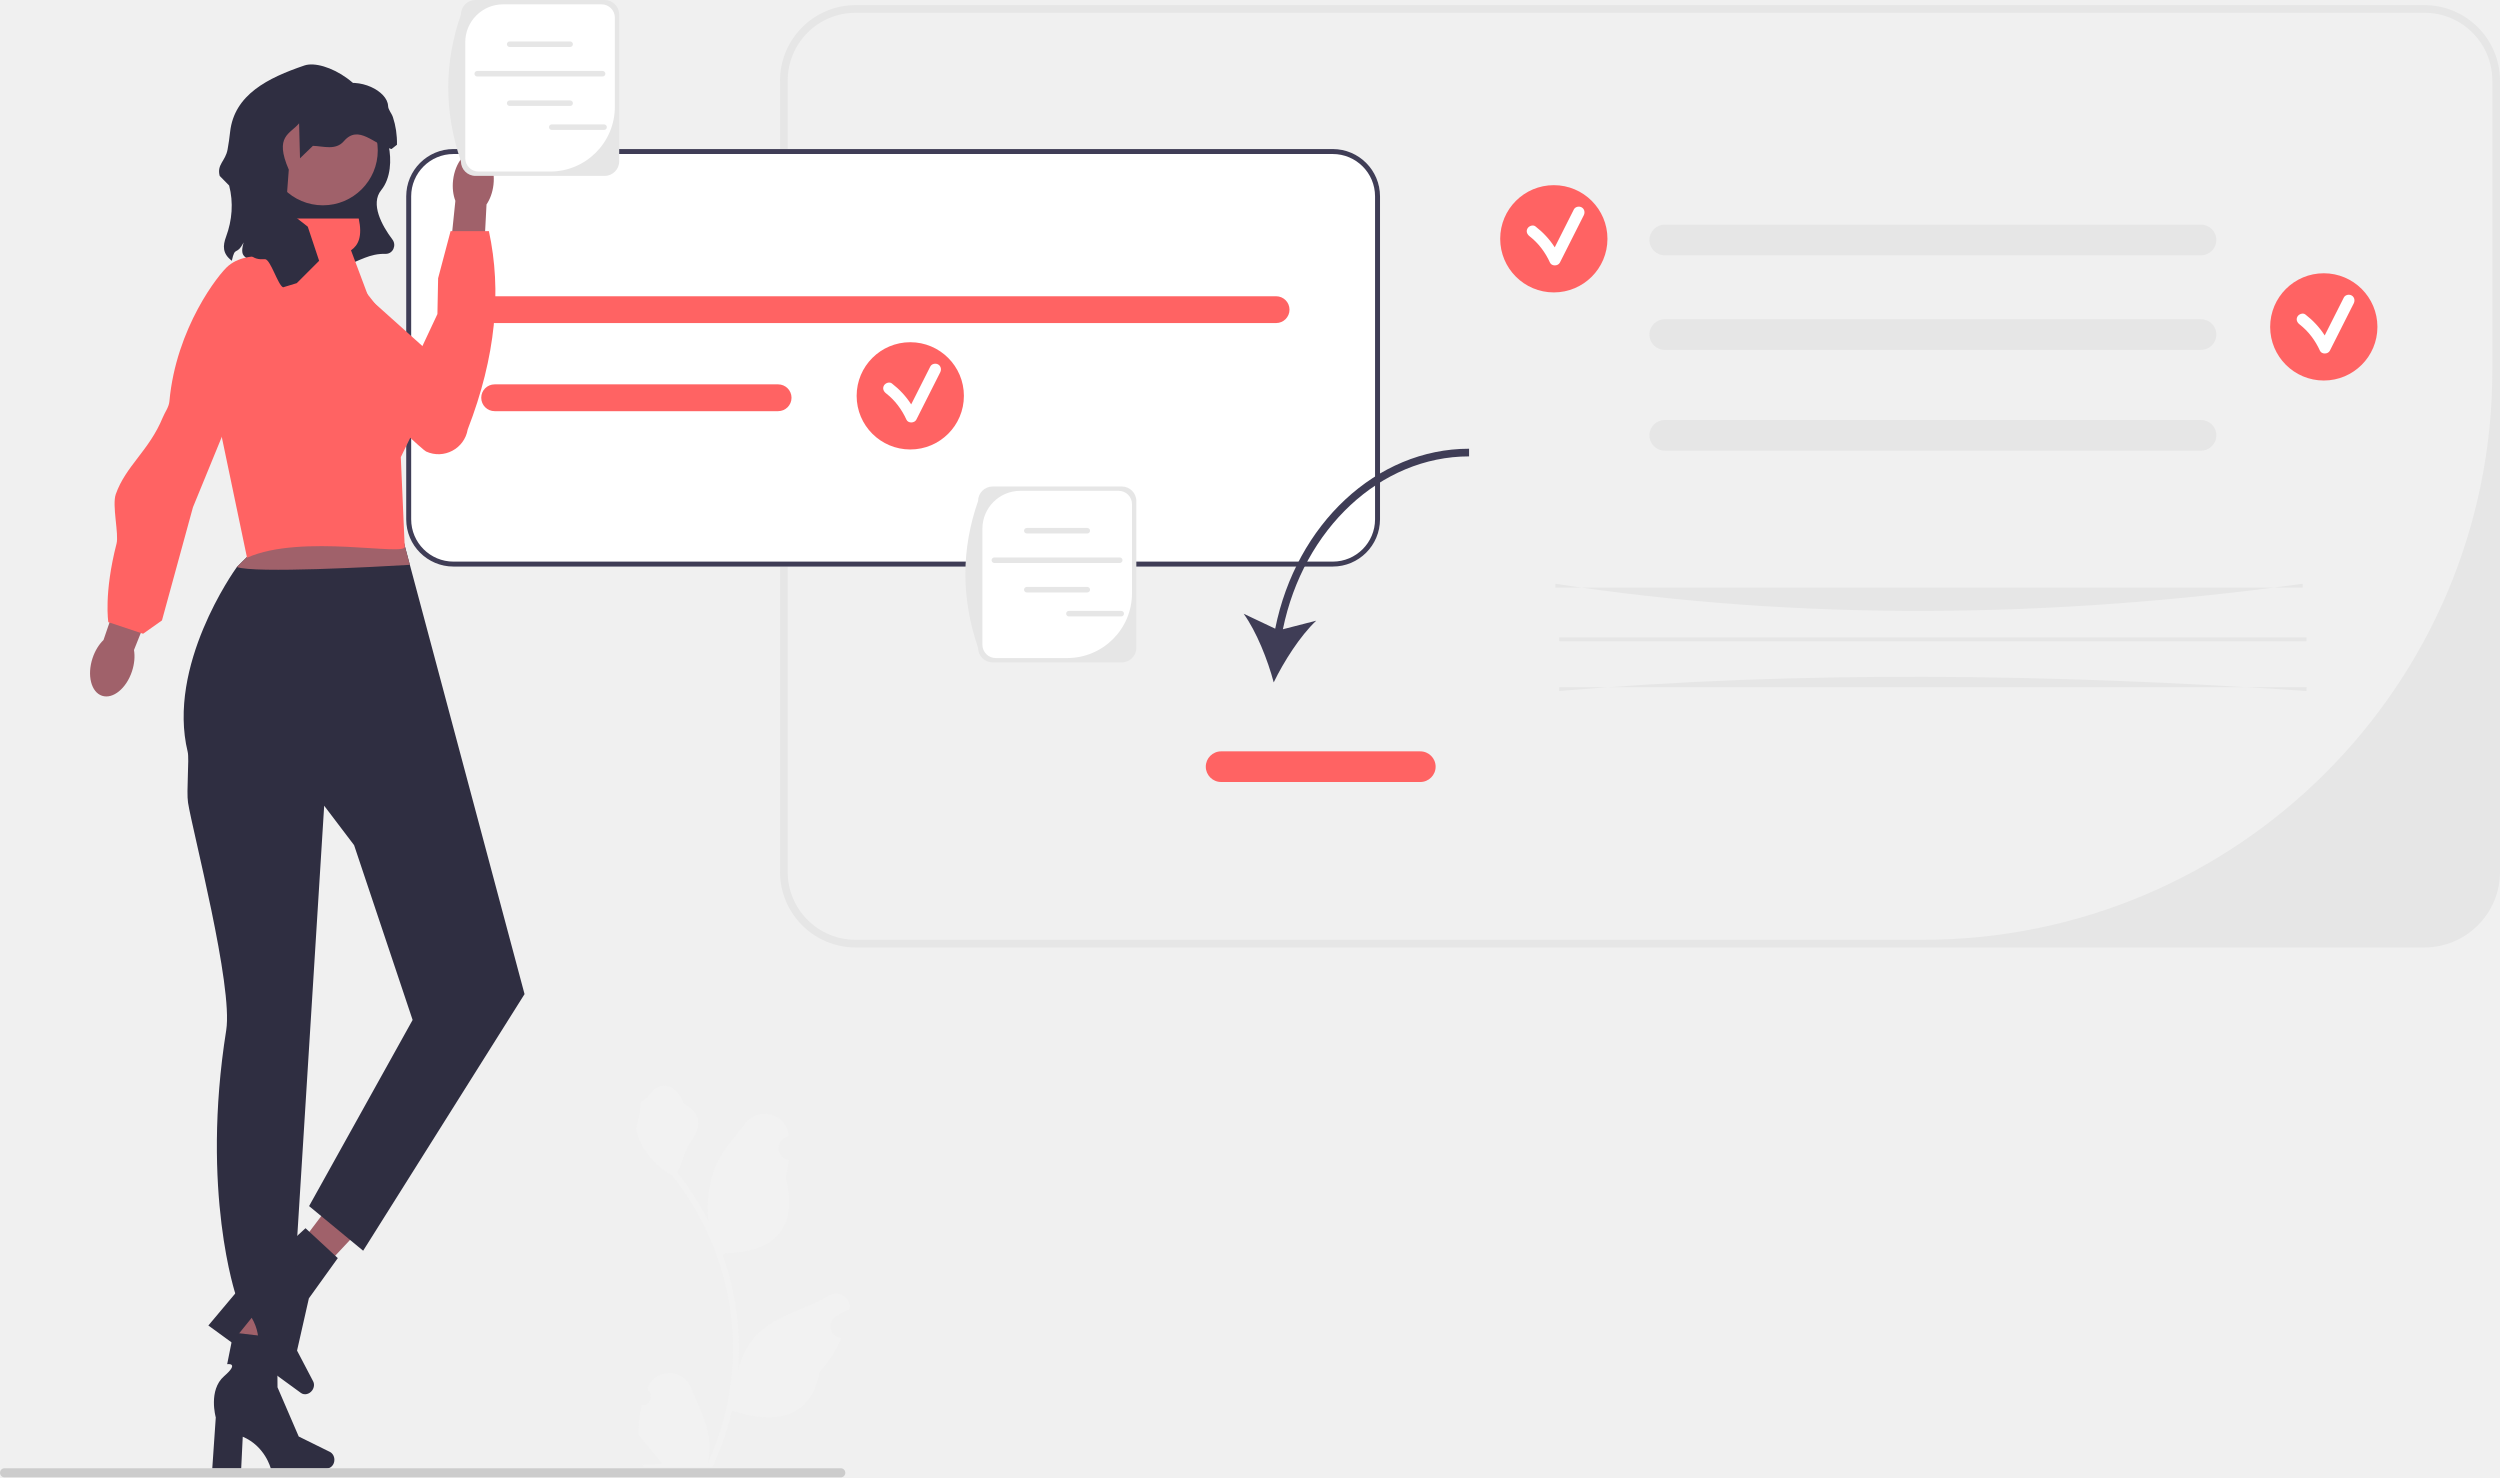
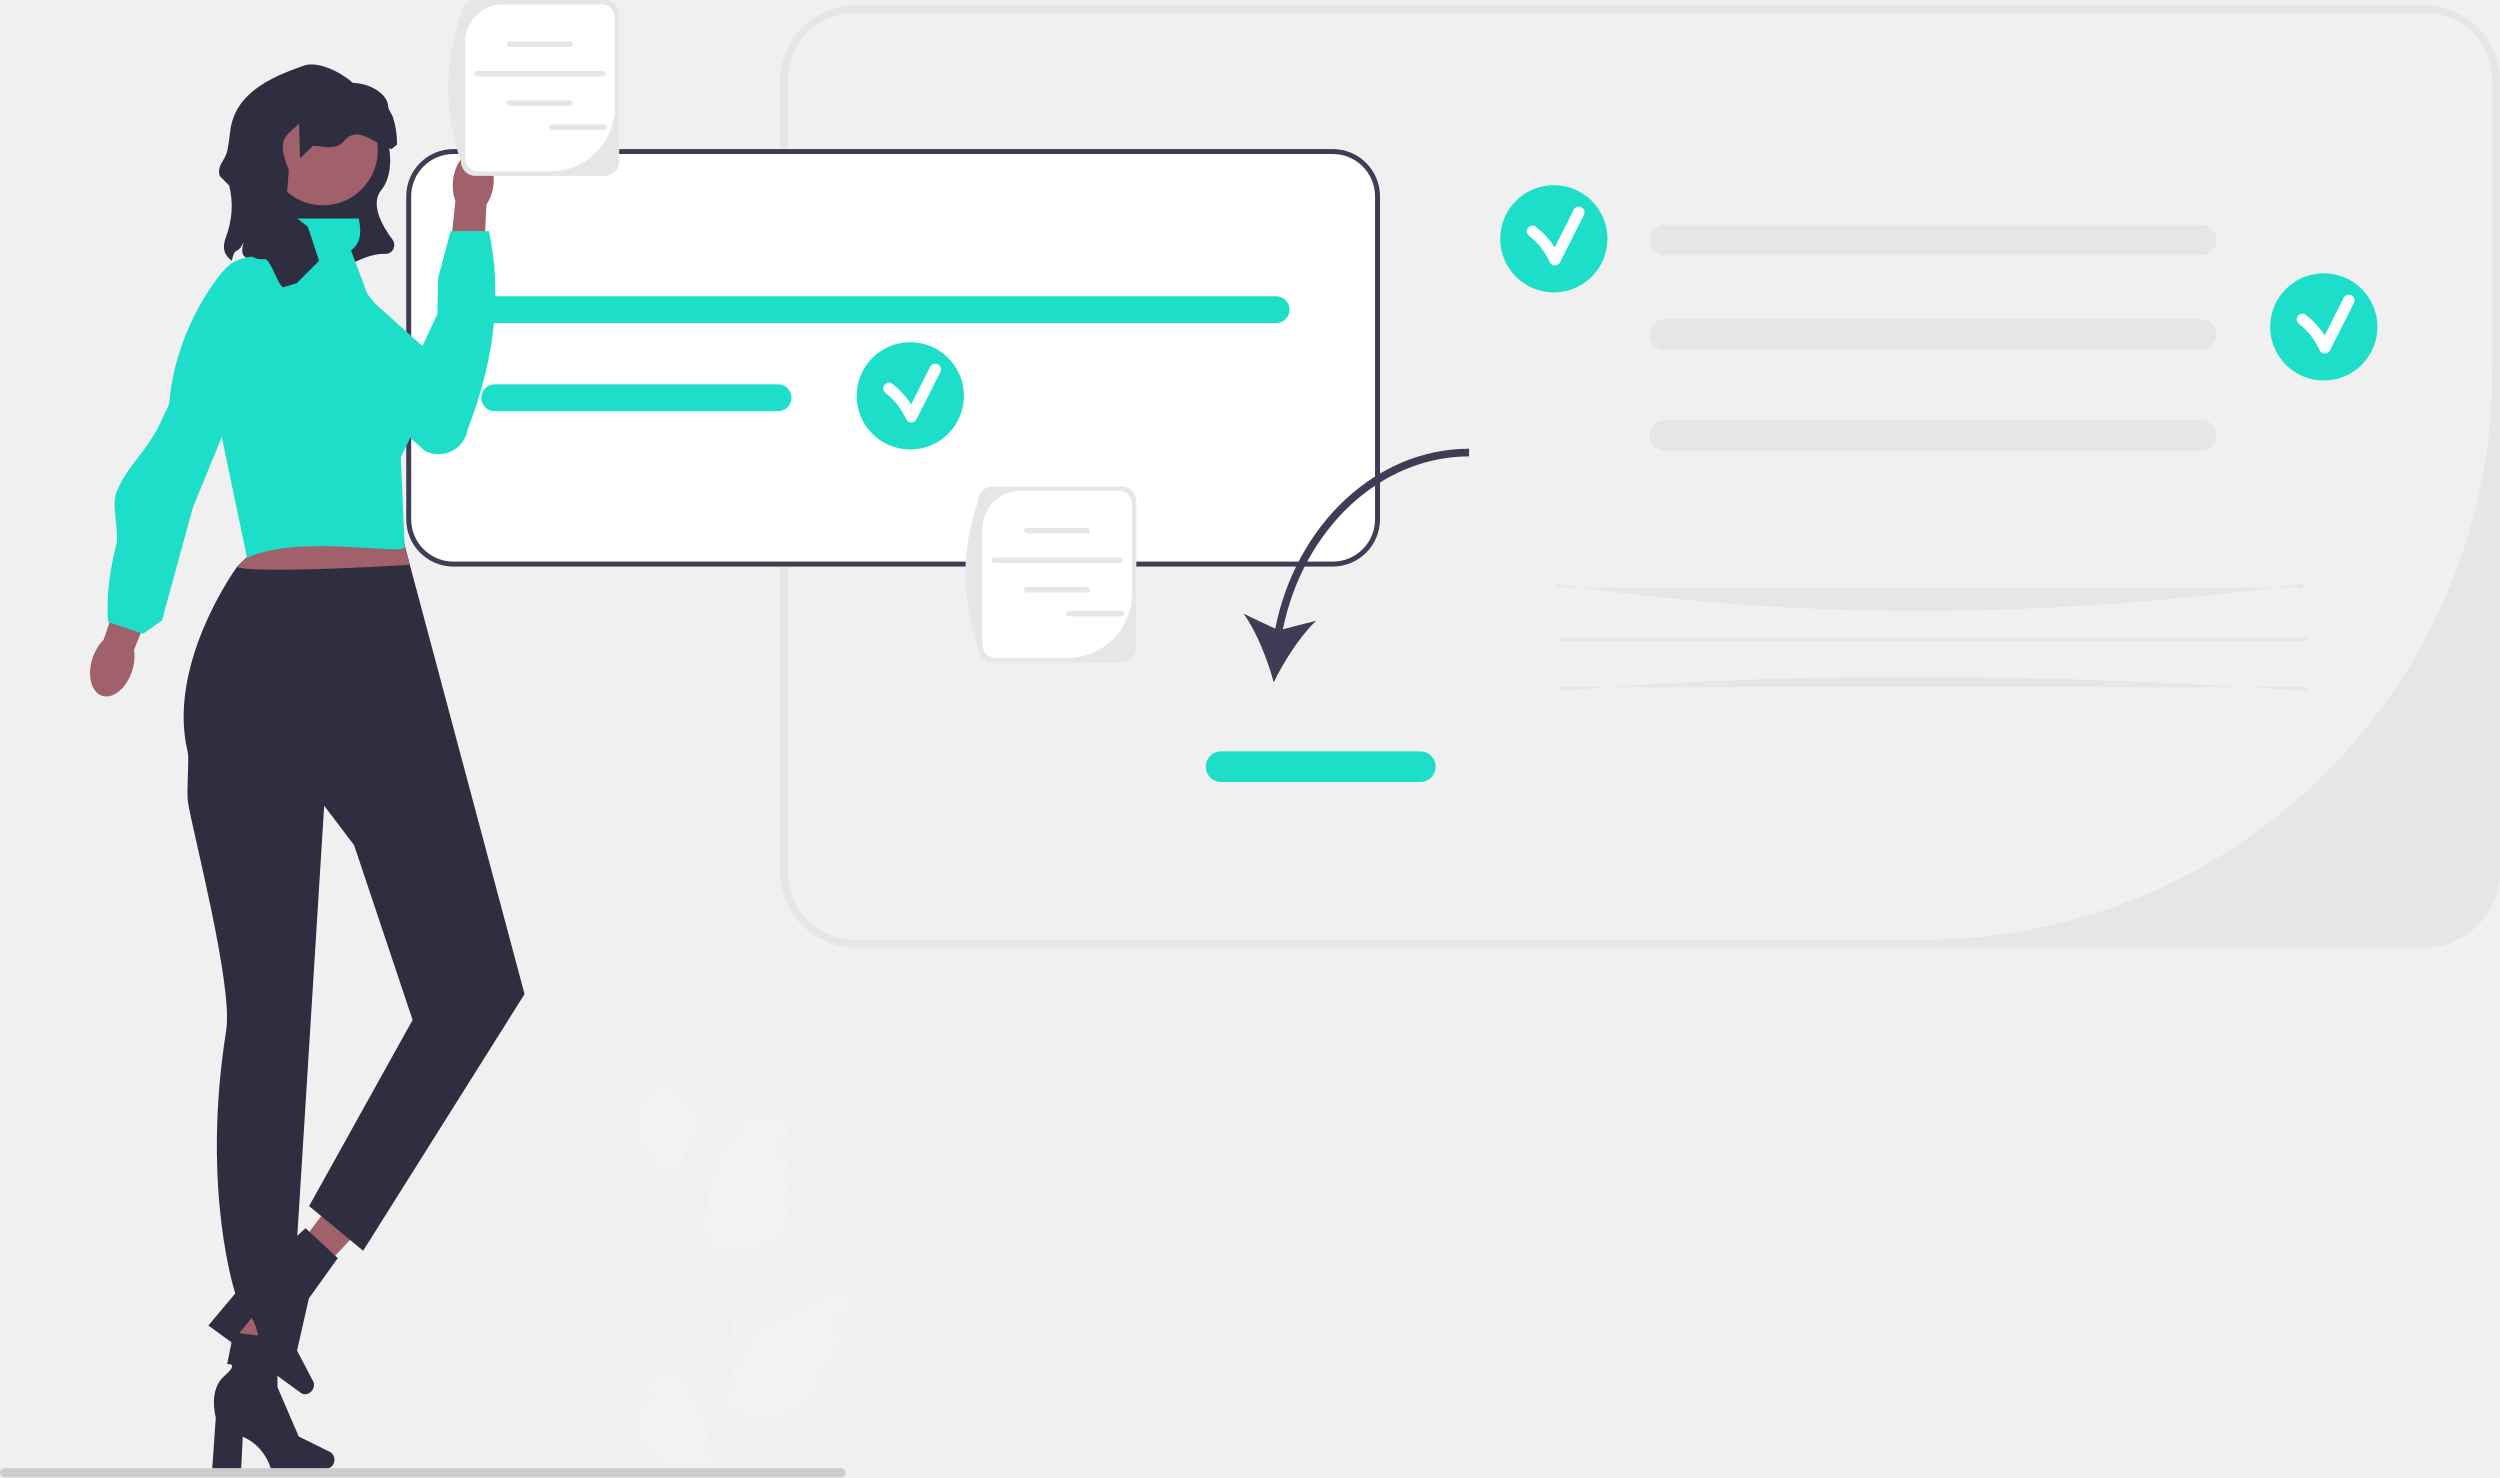
<svg xmlns="http://www.w3.org/2000/svg" width="652.628" height="385.666" viewBox="0 0 652.628 385.666">
  <path d="M203.628,227.612V21.061c0-10.876,8.849-19.724,19.725-19.724h409.551c10.876,0,19.725,8.848,19.725,19.724V227.612c0,10.876-8.849,19.725-19.725,19.725H223.353c-10.876,0-19.725-8.849-19.725-19.725ZM650.628,21.061c0-9.789-7.935-17.724-17.724-17.724H223.353c-9.789,0-17.725,7.936-17.725,17.725V227.612c0,9.789,7.936,17.725,17.725,17.725H501.923c82.127,0,148.705-66.577,148.705-148.705V21.061h-0Z" fill="#e6e6e6" />
  <g>
    <path d="M347.915,38.907H118.381c-6.806,0-12.34,5.534-12.34,12.34v84.319c0,6.806,5.534,12.34,12.34,12.34h229.534c6.806,0,12.34-5.534,12.34-12.34V51.248c0-6.806-5.534-12.34-12.34-12.34Z" fill="#fff" />
    <path d="M347.915,38.907H118.381c-6.806,0-12.34,5.534-12.34,12.34v84.319c0,6.806,5.534,12.34,12.34,12.34h229.534c6.806,0,12.34-5.534,12.34-12.34V51.248c0-6.806-5.534-12.34-12.34-12.34Zm11.043,96.66c0,6.092-4.95,11.043-11.043,11.043H118.381c-6.092,0-11.043-4.95-11.043-11.043V51.248c0-6.092,4.95-11.043,11.043-11.043h229.534c6.092,0,11.043,4.95,11.043,11.043v84.319Z" fill="#3f3d56" />
  </g>
-   <path d="M129.128,77.336h204c1.933,0,3.5,1.567,3.5,3.5h0c0,1.933-1.567,3.5-3.5,3.5H129.128c-1.933,0-3.5-1.567-3.5-3.5h0c0-1.933,1.567-3.5,3.5-3.5Z" fill="#ff6363" />
-   <path d="M129.128,100.336h74c1.933,0,3.5,1.567,3.5,3.5h0c0,1.933-1.567,3.5-3.5,3.5h-74c-1.933,0-3.5-1.567-3.5-3.5h0c0-1.933,1.567-3.5,3.5-3.5Z" fill="#ff6363" />
+   <path d="M129.128,77.336h204c1.933,0,3.5,1.567,3.5,3.5h0c0,1.933-1.567,3.5-3.5,3.5H129.128c-1.933,0-3.5-1.567-3.5-3.5h0c0-1.933,1.567-3.5,3.5-3.5Z" fill="#1ddec9" />
+   <path d="M129.128,100.336h74c1.933,0,3.5,1.567,3.5,3.5h0c0,1.933-1.567,3.5-3.5,3.5h-74c-1.933,0-3.5-1.567-3.5-3.5h0c0-1.933,1.567-3.5,3.5-3.5Z" fill="#1ddec9" />
  <path d="M574.581,66.644h-140c-2.206,0-4-1.794-4-4s1.794-4,4-4h140c2.206,0,4,1.794,4,4s-1.794,4-4,4Z" fill="#e6e6e6" />
  <path d="M601.122,153.392h-195.081v-1c64.233,9.851,129.325,9.04,195.081,0v1Z" fill="#e6e6e6" />
  <path d="M574.581,117.644h-140c-2.206,0-4-1.794-4-4s1.794-4,4-4h140c2.206,0,4,1.794,4,4s-1.794,4-4,4Z" fill="#e6e6e6" />
  <rect x="407.041" y="166.392" width="195.081" height="1" fill="#e6e6e6" />
  <path d="M574.581,91.336h-140c-2.206,0-4-1.794-4-4s1.794-4,4-4h140c2.206,0,4,1.794,4,4s-1.794,4-4,4Z" fill="#e6e6e6" />
  <path d="M602.122,180.392c-67.337-4.58-132.732-5.31-195.081,0v-1h195.081v1Z" fill="#e6e6e6" />
  <g>
    <path d="M332.893,164.118l-8.23-3.899c3.376,4.711,6.284,12.068,7.841,17.922,2.637-5.453,6.887-12.126,11.094-16.112l-8.698,2.238c5.36-26.268,25.519-45.126,48.604-45.126v-2c-24.113,0-45.139,19.648-50.611,46.976Z" fill="#3f3d56" />
-     <path d="M370.772,204.142h-52c-2.206,0-4-1.794-4-4s1.794-4,4-4h52c2.206,0,4,1.794,4,4s-1.794,4-4,4Z" fill="#ff6363" />
+     <path d="M370.772,204.142h-52c-2.206,0-4-1.794-4-4s1.794-4,4-4h52c2.206,0,4,1.794,4,4s-1.794,4-4,4Z" fill="#1ddec9" />
  </g>
  <g>
-     <circle cx="237.628" cy="103.336" r="14" fill="#ff6363" />
+     <circle cx="237.628" cy="103.336" r="14" fill="#1ddec9" />
    <path d="M244.91,95.139c-.667-.39-1.686-.188-2.052,.538-1.664,3.297-3.328,6.593-4.992,9.89-1.342-2.103-3.06-3.939-5.052-5.478-.642-.496-1.68-.098-2.052,.538-.453,.775-.105,1.555,.538,2.052,2.323,1.795,4.115,4.207,5.321,6.869,.459,1.012,2.112,.948,2.59,0,2.079-4.119,4.158-8.238,6.237-12.357,.365-.723,.191-1.626-.538-2.052v-0Z" fill="#fff" />
  </g>
  <g>
-     <circle cx="405.628" cy="62.336" r="14" fill="#ff6363" />
+     <circle cx="405.628" cy="62.336" r="14" fill="#1ddec9" />
    <path d="M412.91,54.139c-.667-.39-1.686-.188-2.052,.538-1.664,3.297-3.328,6.593-4.992,9.89-1.342-2.103-3.06-3.939-5.052-5.478-.642-.496-1.68-.098-2.052,.538-.453,.775-.105,1.555,.538,2.052,2.323,1.795,4.115,4.207,5.321,6.869,.459,1.012,2.112,.948,2.59,0,2.079-4.119,4.158-8.238,6.237-12.357,.365-.723,.191-1.626-.538-2.052v-0Z" fill="#fff" />
  </g>
  <g>
-     <circle cx="606.628" cy="85.336" r="14" fill="#ff6363" />
+     <circle cx="606.628" cy="85.336" r="14" fill="#1ddec9" />
    <path d="M613.91,77.139c-.667-.39-1.686-.188-2.052,.538-1.664,3.297-3.328,6.593-4.992,9.89-1.342-2.103-3.06-3.939-5.052-5.478-.642-.496-1.68-.098-2.052,.538-.453,.775-.105,1.555,.538,2.052,2.323,1.795,4.115,4.207,5.321,6.869,.459,1.012,2.112,.948,2.59,0,2.079-4.119,4.158-8.238,6.237-12.357,.365-.723,.191-1.626-.538-2.052v-0Z" fill="#fff" />
  </g>
  <g>
    <path d="M292.844,172.917h-33.721c-2.094,0-3.797-1.703-3.797-3.797-4.459-13.032-4.37-25.801,0-38.323,0-2.094,1.703-3.797,3.797-3.797h33.721c2.094,0,3.797,1.703,3.797,3.797v38.323c0,2.094-1.703,3.797-3.797,3.797h-0Z" fill="#e6e6e6" />
    <path d="M266.348,128.131c-5.463,0-9.891,4.428-9.891,9.891v30.285c0,1.921,1.558,3.479,3.479,3.479h18.648c9.348,0,16.926-7.578,16.926-16.926v-23.25c0-1.921-1.558-3.479-3.479-3.479h-25.683Z" fill="#fff" />
    <g>
      <path d="M283.837,139.268h-15.788c-.398,0-.722-.324-.722-.722s.324-.722,.722-.722h15.788c.398,0,.722,.324,.722,.722s-.324,.722-.722,.722Z" fill="#e6e6e6" />
      <path d="M283.837,154.661h-15.788c-.398,0-.722-.324-.722-.722s.324-.722,.722-.722h15.788c.398,0,.722,.324,.722,.722s-.324,.722-.722,.722Z" fill="#e6e6e6" />
      <path d="M292.309,146.969h-32.732c-.398,0-.722-.324-.722-.722s.324-.722,.722-.722h32.732c.398,0,.722,.324,.722,.722s-.324,.722-.722,.722Z" fill="#e6e6e6" />
    </g>
    <path d="M292.695,160.919h-13.658c-.398,0-.722-.324-.722-.722s.324-.722,.722-.722h13.658c.398,0,.722,.324,.722,.722s-.324,.722-.722,.722Z" fill="#e6e6e6" />
  </g>
  <path d="M60.517,68.071c.888-4.096,1.149-1.079,3.081-4.794-1.326,4.801,1.121,3.229,4.371,6.994,22.843,3.582,24.283-4.242,32.736-4.002l.043-0c1.86-.03,2.816-2.258,1.694-3.742-2.769-3.665-5.821-9.321-2.933-12.882,5.118-6.308,.608-19.244-1.598-16.447,0-10.787-13.284-17.861-18.437-16.108-9.522,3.239-18.339,7.606-19.407,17.38-.167,1.526-.382,3.043-.657,4.554-.557,3.067-2.85,3.882-2.061,6.894l2.468,2.51c1.158,4.421,.792,9.062-.794,13.348-.877,2.369-.999,4.4,1.493,6.296Z" fill="#2f2e41" />
  <circle id="b" cx="84.298" cy="39.278" r="14.319" fill="#a0616a" />
  <g>
    <polygon points="61.993 365.697 69.367 365.871 73.477 332.743 62.596 332.486 61.993 365.697" fill="#a0616a" />
    <path d="M87.292,381.081h0c0,1.246-.884,2.256-1.974,2.256h-14.636s-1.44-5.79-7.313-8.281l-.405,8.281h-7.55l.915-13.316s-2.02-7.124,2.175-10.766c4.195-3.642,.797-3.135,.797-3.135l1.65-8.242,11.409,1.342,.084,12.938,5.537,12.842,8.121,4.012c.723,.357,1.191,1.171,1.191,2.07l0,0h-0Z" fill="#2f2e41" />
  </g>
  <g>
    <polygon points="70.103 335.642 75.96 340.125 98.791 315.772 90.148 309.155 70.103 335.642" fill="#a0616a" />
    <path d="M81.489,362.974h0c-.734,1.007-2.043,1.302-2.924,.66l-11.829-8.62s2.246-5.528-1.033-11l-5.205,6.454-6.102-4.447,8.582-10.223s2.563-6.947,8.098-7.42c5.535-.473,2.49-2.064,2.49-2.064l6.187-5.689,8.431,7.804-7.551,10.505-3.088,13.639,4.201,8.025c.374,.714,.273,1.647-.257,2.374l0,0Z" fill="#2f2e41" />
  </g>
  <path d="M49.003,196.309c.445,1.823-.374,10.307,.084,13.225,1.164,7.422,11.801,47.887,9.966,59.422-6.723,42.266,2.575,69.38,2.575,69.38h15l8-128,7.808,10.292,15.278,45.632-27.026,48.591,14.112,11.654,42.134-66.991-29.94-112.064-1.809-6.766-40.453-1.129,2.251,3.373-5.12,5.059s-.007,.014-.034,.041c-.789,1.102-18.319,25.765-12.825,48.28v0Z" fill="#2f2e41" />
  <path d="M61.828,148.029c4.685,1.673,36.346-.054,45.165-.578l-1.809-6.766-40.453-1.129,2.251,3.373-5.12,5.059s-.007,.014-.034,.041v-0Z" fill="#a0616a" />
-   <path d="M114.189,93.843h0l-1.457,7.732-.353,1.854-7.75,15.908,1.019,23.321c.652,2.729-26.867-3.464-41.163,2.934l-11.128-53.22,11.283-24.529,8.831-4.906,1.472-5.887h18.706c.996,4.665-.084,6.964-2.02,8.287l4.686,12.497,17.875,16.01v-0Z" fill="#ff6363" />
+   <path d="M114.189,93.843h0l-1.457,7.732-.353,1.854-7.75,15.908,1.019,23.321c.652,2.729-26.867-3.464-41.163,2.934l-11.128-53.22,11.283-24.529,8.831-4.906,1.472-5.887h18.706c.996,4.665-.084,6.964-2.02,8.287l4.686,12.497,17.875,16.01v-0Z" fill="#1ddec9" />
  <g>
    <path d="M128.82,48.239h0c-.232,2.002-.896,3.786-1.814,5.131l-1.001,19.213-9.128-.744,1.998-19.41c-.587-1.519-.827-3.407-.595-5.41,.529-4.574,3.317-8.009,6.228-7.673,2.911,.337,4.842,4.317,4.313,8.891h0l-0,0h0Z" fill="#a0616a" />
-     <path d="M92.437,68.43l1.191,2.907s-17.4-1.743-17.029,7.342c.317,7.751,33.069,38.471,34.634,39.189v0c4.635,2.124,10.022-.735,10.861-5.764,7.375-19.027,8.903-36.181,5.533-51.767h-10l-3.256,12.295-.183,9.352-5.273,11.248-17.287-21.896,.809-2.907v-0Z" fill="#ff6363" />
+     <path d="M92.437,68.43l1.191,2.907s-17.4-1.743-17.029,7.342c.317,7.751,33.069,38.471,34.634,39.189v0c4.635,2.124,10.022-.735,10.861-5.764,7.375-19.027,8.903-36.181,5.533-51.767h-10l-3.256,12.295-.183,9.352-5.273,11.248-17.287-21.896,.809-2.907v-0Z" fill="#1ddec9" />
  </g>
  <path d="M34.464,175.224c.643-1.959,.79-3.901,.514-5.544l7.304-18.276-8.798-3.221-6.462,18.886c-1.196,1.159-2.228,2.811-2.871,4.77-1.469,4.475-.351,8.861,2.497,9.796,2.848,.935,6.347-1.936,7.816-6.411h0v-0Z" fill="#a0616a" />
-   <path d="M76.594,68.44s-10.803-4.096-16.935,.909c-2.529,2.064-13.714,16.288-15.437,35.436-.135,1.501-1.157,2.792-1.733,4.195-3.552,8.656-9.667,12.643-12.267,20.046-1.016,2.893,.848,10.375,.206,12.871-3.362,13.069-2.149,20.521-2.149,20.521l9.078,3.022,4.925-3.481,8.089-29.538,26.223-63.982Z" fill="#ff6363" />
+   <path d="M76.594,68.44s-10.803-4.096-16.935,.909c-2.529,2.064-13.714,16.288-15.437,35.436-.135,1.501-1.157,2.792-1.733,4.195-3.552,8.656-9.667,12.643-12.267,20.046-1.016,2.893,.848,10.375,.206,12.871-3.362,13.069-2.149,20.521-2.149,20.521l9.078,3.022,4.925-3.481,8.089-29.538,26.223-63.982Z" fill="#1ddec9" />
  <g>
    <path d="M157.844,45.917h-33.721c-2.094,0-3.797-1.703-3.797-3.797-4.459-13.032-4.37-25.801,0-38.323,0-2.094,1.703-3.797,3.797-3.797h33.721c2.094,0,3.797,1.703,3.797,3.797V42.12c0,2.094-1.703,3.797-3.797,3.797Z" fill="#e6e6e6" />
    <path d="M131.348,1.131c-5.463,0-9.891,4.428-9.891,9.891v30.285c0,1.921,1.557,3.479,3.479,3.479h18.648c9.348,0,16.926-7.578,16.926-16.926V4.61c0-1.921-1.557-3.479-3.479-3.479h-25.683Z" fill="#fff" />
    <g>
      <path d="M148.837,12.268h-15.788c-.398,0-.722-.324-.722-.722s.324-.722,.722-.722h15.788c.398,0,.722,.324,.722,.722s-.324,.722-.722,.722Z" fill="#e6e6e6" />
      <path d="M148.837,27.661h-15.788c-.398,0-.722-.324-.722-.722s.324-.722,.722-.722h15.788c.398,0,.722,.324,.722,.722s-.324,.722-.722,.722Z" fill="#e6e6e6" />
      <path d="M157.309,19.969h-32.732c-.398,0-.722-.324-.722-.722s.324-.722,.722-.722h32.732c.398,0,.722,.324,.722,.722s-.324,.722-.722,.722Z" fill="#e6e6e6" />
    </g>
    <path d="M157.695,33.919h-13.658c-.398,0-.722-.324-.722-.722s.324-.722,.722-.722h13.658c.398,0,.722,.324,.722,.722s-.324,.722-.722,.722Z" fill="#e6e6e6" />
  </g>
  <path d="M167.551,366.84c2.066,.129,3.208-2.437,1.645-3.933l-.155-.618c.02-.05,.041-.099,.062-.148,2.089-4.982,9.17-4.947,11.241,.042,1.839,4.428,4.179,8.864,4.756,13.546,.258,2.067,.142,4.172-.316,6.2,4.308-9.411,6.575-19.687,6.575-30.021,0-2.597-.142-5.193-.433-7.783-.239-2.119-.568-4.224-.995-6.31-2.306-11.277-7.299-22.018-14.5-30.99-3.462-1.892-6.349-4.851-8.093-8.397-.626-1.279-1.117-2.655-1.35-4.056,.394,.052,1.486-5.949,1.188-6.317,.549-.833,1.532-1.247,2.131-2.06,2.982-4.043,7.091-3.337,9.236,2.157,4.582,2.313,4.627,6.148,1.815,9.837-1.789,2.347-2.035,5.522-3.604,8.035,.162,.207,.329,.407,.491,.614,2.961,3.798,5.522,7.88,7.681,12.169-.61-4.766,.291-10.508,1.826-14.21,1.748-4.217,5.025-7.769,7.91-11.415,3.466-4.379,10.573-2.468,11.184,3.083,.006,.054,.012,.107,.017,.161-.429,.242-.849,.499-1.259,.77-2.339,1.547-1.531,5.174,1.241,5.602l.063,.01c-.155,1.544-.42,3.074-.807,4.579,3.702,14.316-4.29,19.53-15.701,19.764-.252,.129-.497,.258-.749,.381,1.156,3.255,2.08,6.594,2.764,9.979,.614,2.99,1.04,6.013,1.279,9.049,.297,3.83,.271,7.68-.052,11.503l.019-.136c.82-4.211,3.107-8.145,6.427-10.87,4.946-4.063,11.933-5.559,17.268-8.824,2.568-1.572,5.859,.459,5.411,3.437l-.022,.143c-.794,.323-1.569,.698-2.319,1.117-.429,.242-.848,.499-1.259,.77-2.339,1.547-1.531,5.174,1.241,5.602l.063,.01c.045,.006,.084,.013,.129,.019-1.363,3.236-3.262,6.239-5.639,8.829-2.315,12.497-12.256,13.683-22.89,10.044h-.006c-1.163,5.064-2.861,10.011-5.044,14.726h-18.02c-.065-.2-.123-.407-.181-.607,1.666,.103,3.346,.006,4.986-.297-1.337-1.641-2.674-3.294-4.011-4.935-.032-.032-.058-.065-.084-.097-.678-.84-1.363-1.673-2.041-2.512l-0-.001c-.042-2.578,.267-5.147,.879-7.64l.001-0v-0Z" fill="#f2f2f2" />
  <path d="M0,384.476c0,.66,.53,1.19,1.19,1.19H219.48c.66,0,1.19-.53,1.19-1.19,0-.66-.53-1.19-1.19-1.19H1.19c-.66,0-1.19,.53-1.19,1.19Z" fill="#ccc" />
  <path d="M88.18,22.336h-2.915c-8.528,.01-23.105,12.072-17.464,20.532-4.816,12.847-4.992,19.531-2.947,23.03,.753,1.288,2.247,1.874,3.735,1.77,.198-.014,.398-.018,.599-.012,1.442,.048,3.375,6.824,4.717,7.345l3.562-1.083,5.842-5.838-2.964-8.904-5.736-4.488,.781-10.394c-3.839-8.824,.338-9.256,2.688-12.102l.238,9.132,3.367-3.249c2.742,.071,5.947,1.26,8.077-1.213,3.87-4.527,7.881,.939,12.452,2.044l1.418-1.122c.049-2.546-.328-5.004-1.059-7.205-.344-1.036-1.224-1.89-1.261-2.92-.139-3.865-7.444-7.615-13.129-5.323h-0Z" fill="#2f2e41" />
</svg>
